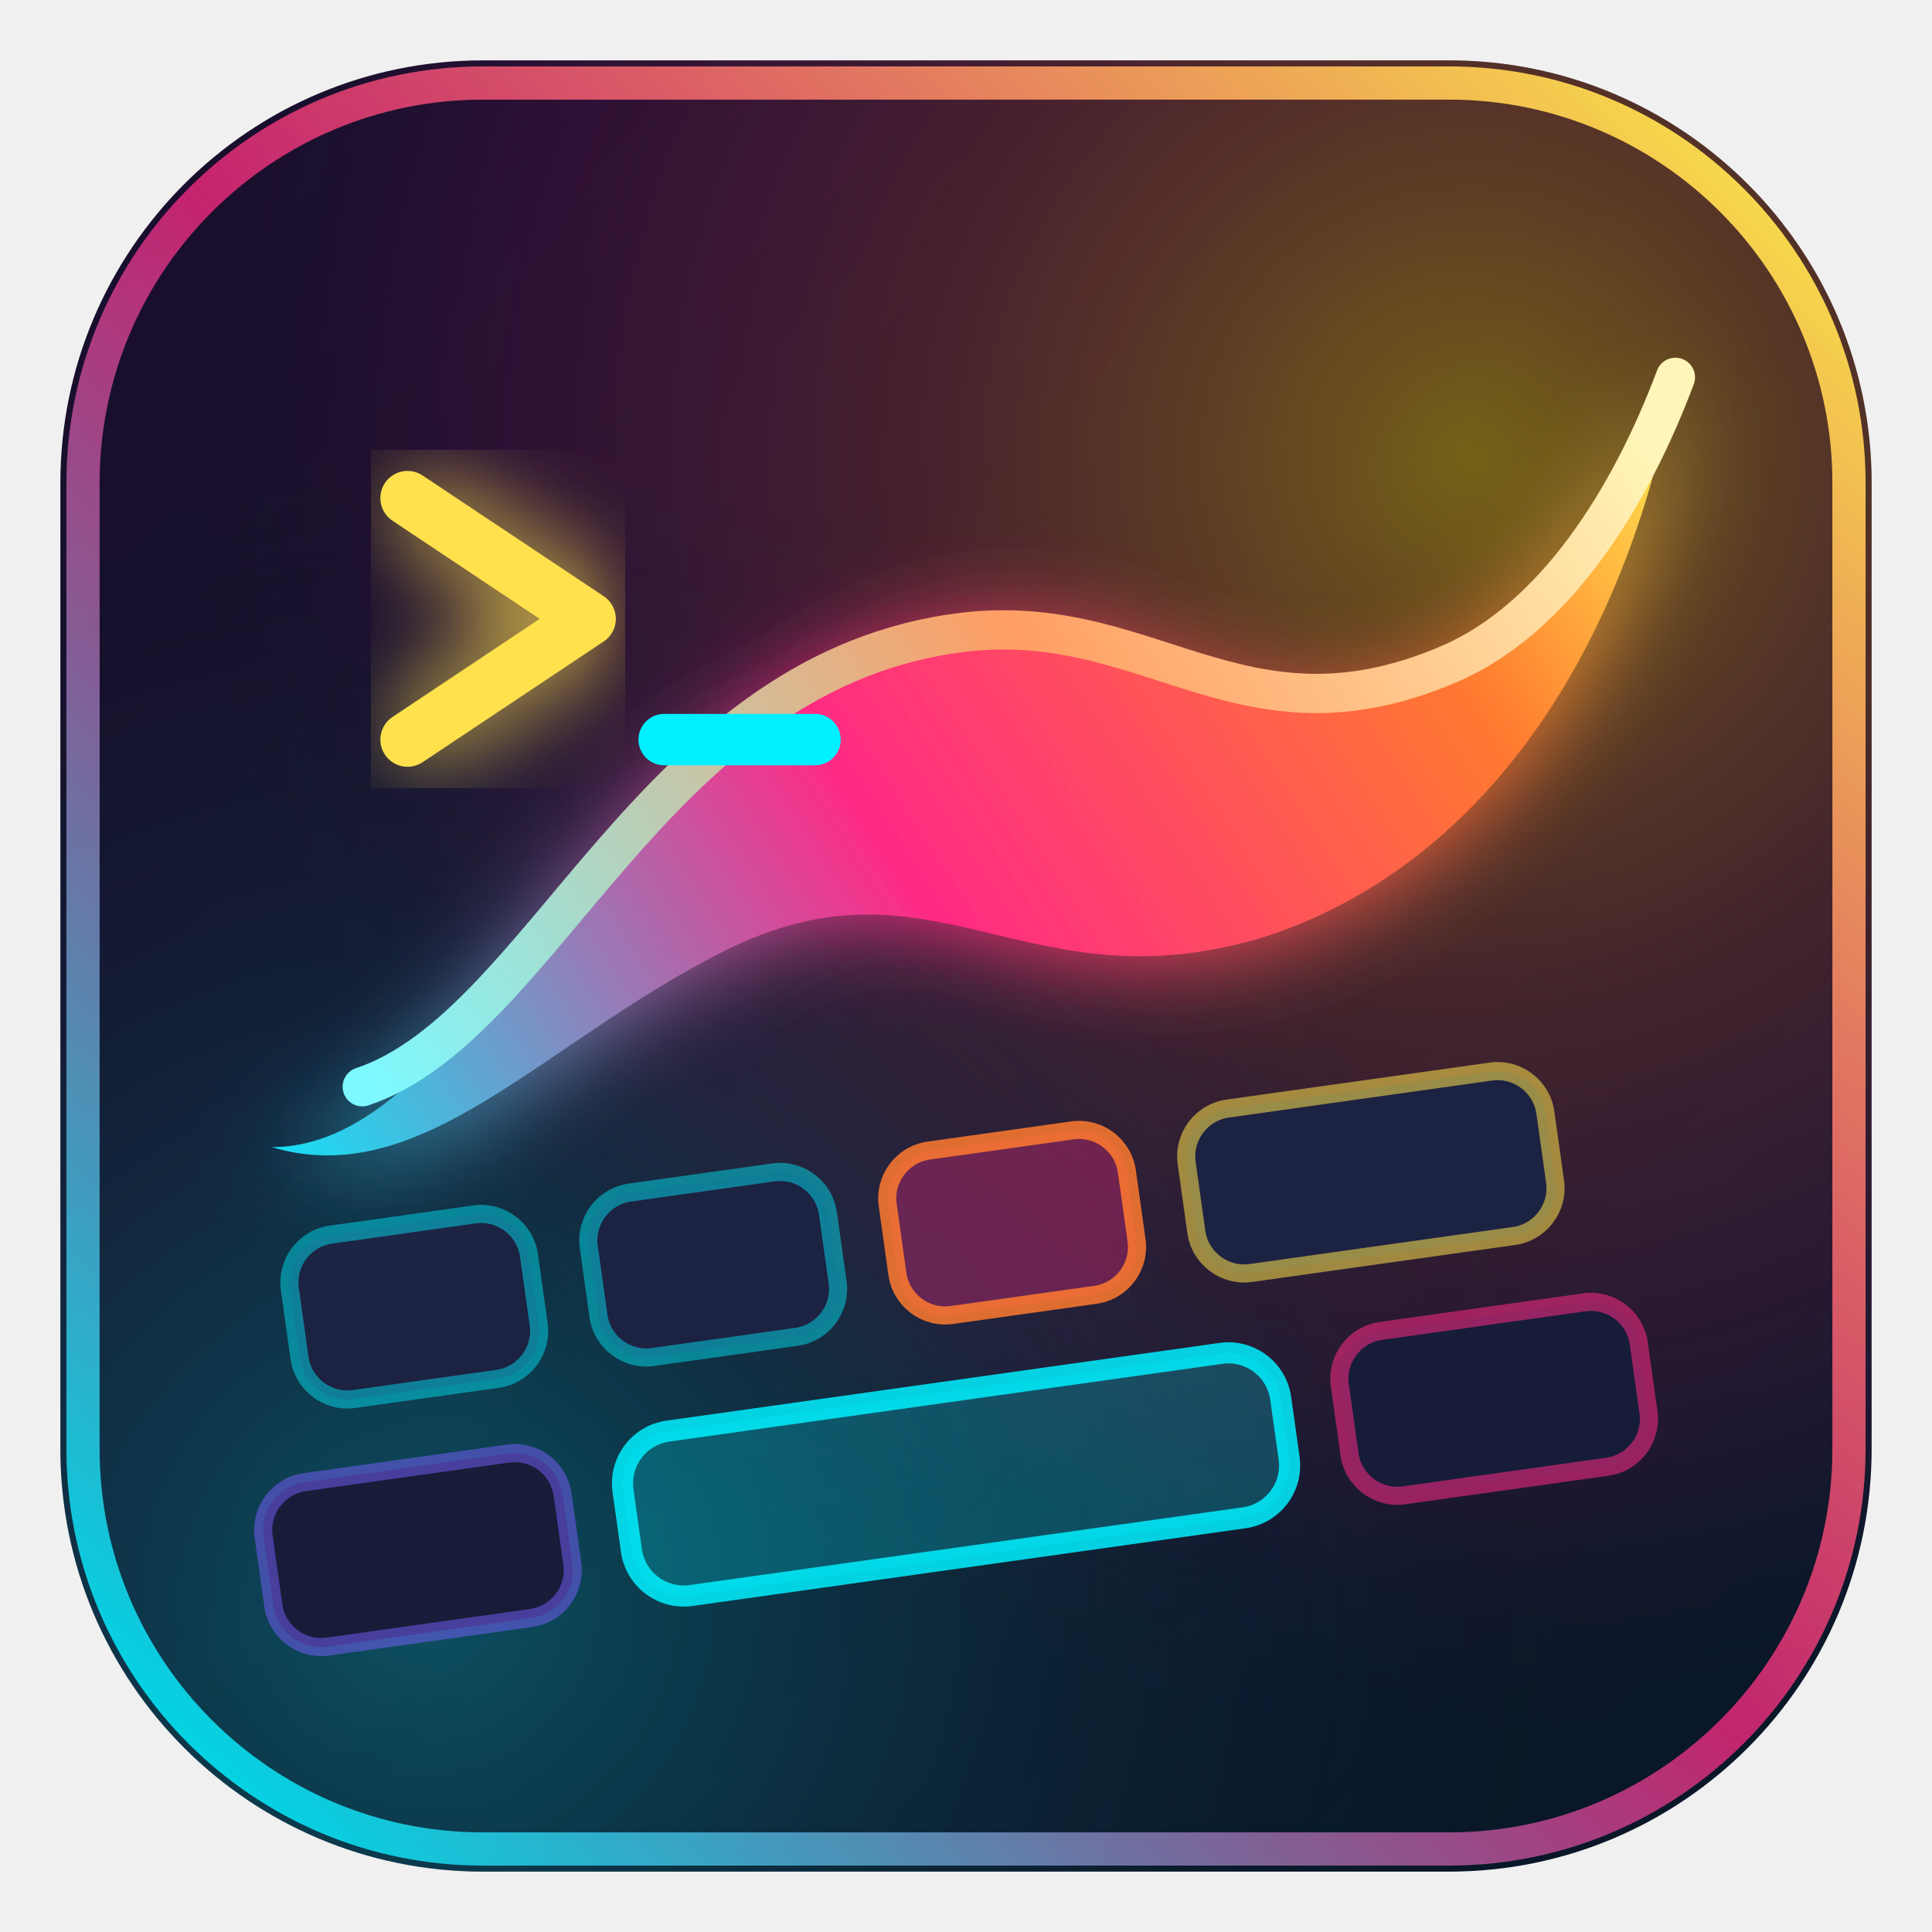
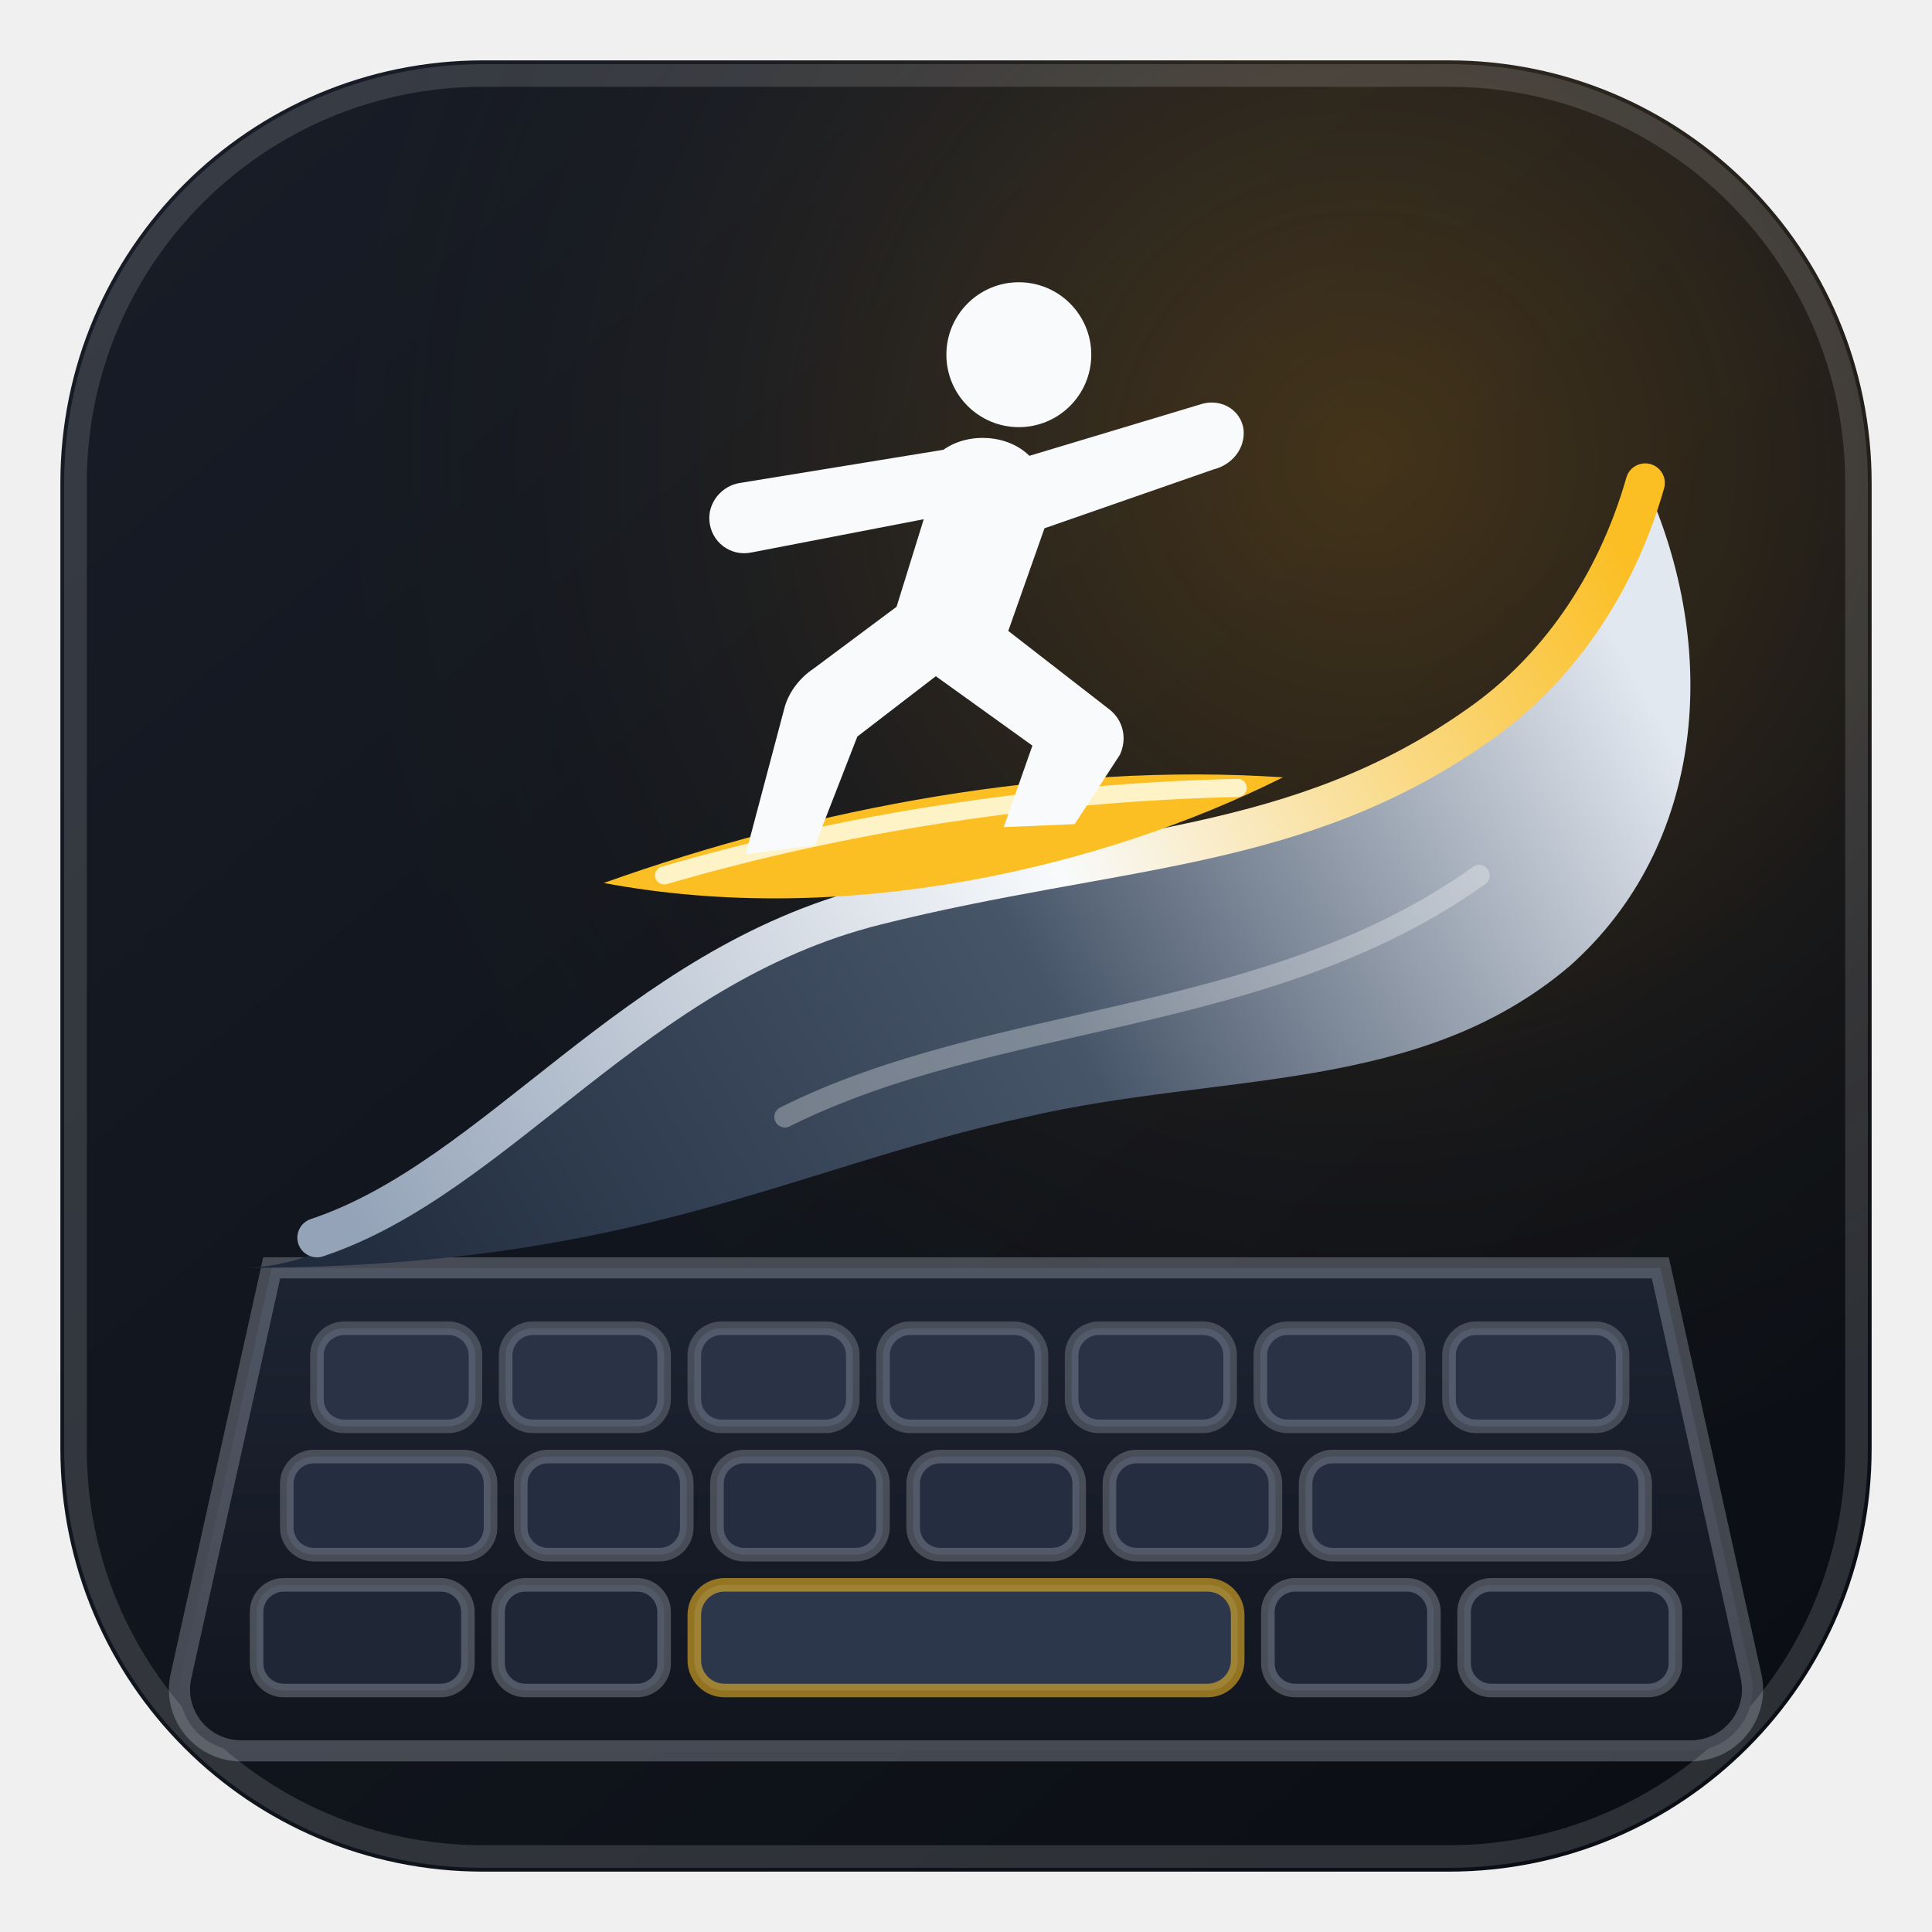
<svg xmlns="http://www.w3.org/2000/svg" viewBox="0 0 128 128" fill="none">
  <defs>
-     <linearGradient id="base" x1="8" y1="8" x2="120" y2="120" gradientUnits="userSpaceOnUse">
-       <stop offset="0%" stop-color="#1A0E2E" />
-       <stop offset="52%" stop-color="#101326" />
-       <stop offset="100%" stop-color="#081829" />
+     <linearGradient id="bg" x1="16" y1="8" x2="112" y2="120" gradientUnits="userSpaceOnUse">
+       <stop offset="0%" stop-color="#171C26" />
+       <stop offset="100%" stop-color="#0B0E14" />
    </linearGradient>
-     <radialGradient id="warmth" cx="0.78" cy="0.22" r="0.72">
-       <stop offset="0%" stop-color="#FFD000" stop-opacity="0.42" />
-       <stop offset="42%" stop-color="#FF5E3A" stop-opacity="0.22" />
-       <stop offset="78%" stop-color="#FF1E8E" stop-opacity="0.08" />
-       <stop offset="100%" stop-color="#101326" stop-opacity="0" />
+     <radialGradient id="sun-glow" cx="0.72" cy="0.22" r="0.62">
+       <stop offset="0%" stop-color="#F59E0B" stop-opacity="0.22" />
+       <stop offset="55%" stop-color="#F59E0B" stop-opacity="0.05" />
+       <stop offset="100%" stop-color="#0B0E14" stop-opacity="0" />
    </radialGradient>
-     <radialGradient id="cyber" cx="0.2" cy="0.85" r="0.65">
-       <stop offset="0%" stop-color="#00F0FF" stop-opacity="0.28" />
-       <stop offset="100%" stop-color="#081829" stop-opacity="0" />
-     </radialGradient>
-     <linearGradient id="surf-wave" x1="18" y1="84" x2="108" y2="26" gradientUnits="userSpaceOnUse">
-       <stop offset="0%" stop-color="#00F0FF" />
-       <stop offset="46%" stop-color="#FF2A85" />
-       <stop offset="82%" stop-color="#FF7A2F" />
-       <stop offset="100%" stop-color="#FFE14D" />
+     <linearGradient id="wave-fill" x1="22" y1="92" x2="108" y2="44" gradientUnits="userSpaceOnUse">
+       <stop offset="0%" stop-color="#1E293B" />
+       <stop offset="55%" stop-color="#475569" />
+       <stop offset="100%" stop-color="#E2E8F0" />
    </linearGradient>
-     <linearGradient id="crest" x1="26" y1="74" x2="106" y2="24" gradientUnits="userSpaceOnUse">
-       <stop offset="0%" stop-color="#7DF9FF" />
-       <stop offset="55%" stop-color="#FF9E64" />
-       <stop offset="100%" stop-color="#FFF5B8" />
+     <linearGradient id="crest-gold" x1="24" y1="82" x2="108" y2="38" gradientUnits="userSpaceOnUse">
+       <stop offset="0%" stop-color="#94A3B8" />
+       <stop offset="55%" stop-color="#F8FAFC" />
+       <stop offset="100%" stop-color="#FBBF24" />
    </linearGradient>
-     <linearGradient id="rim" x1="12" y1="116" x2="116" y2="12" gradientUnits="userSpaceOnUse">
-       <stop offset="0%" stop-color="#00F0FF" stop-opacity="0.85" />
-       <stop offset="50%" stop-color="#FF2A85" stop-opacity="0.75" />
-       <stop offset="100%" stop-color="#FFE14D" stop-opacity="0.95" />
+     <linearGradient id="kbd-deck" x1="64" y1="82" x2="64" y2="116" gradientUnits="userSpaceOnUse">
+       <stop offset="0%" stop-color="#1E2533" />
+       <stop offset="100%" stop-color="#11151E" />
    </linearGradient>
-     <filter id="neon" x="-20%" y="-20%" width="140%" height="140%">
-       <feGaussianBlur stdDeviation="3.2" result="blur" />
-       <feMerge>
-         <feMergeNode in="blur" />
-         <feMergeNode in="SourceGraphic" />
-       </feMerge>
-     </filter>
  </defs>
-   <rect x="4" y="4" width="120" height="120" rx="28" fill="url(#base)" />
-   <rect x="4" y="4" width="120" height="120" rx="28" fill="url(#warmth)" />
-   <rect x="4" y="4" width="120" height="120" rx="28" fill="url(#cyber)" />
-   <rect x="5.5" y="5.5" width="117" height="117" rx="26.5" stroke="url(#rim)" stroke-width="2.2" />
-   <g transform="rotate(-8 64 88)">
-     <rect x="20" y="76" width="16" height="11" rx="3.2" fill="#1C2242" stroke="#00F0FF" stroke-opacity="0.45" stroke-width="1.2" />
-     <rect x="40" y="76" width="16" height="11" rx="3.2" fill="#1C2242" stroke="#00F0FF" stroke-opacity="0.45" stroke-width="1.2" />
-     <rect x="60" y="76" width="16" height="11" rx="3.2" fill="#FF2A85" fill-opacity="0.32" stroke="#FF7A2F" stroke-opacity="0.85" stroke-width="1.2" />
-     <rect x="80" y="76" width="24" height="11" rx="3.2" fill="#1C2242" stroke="#FFE14D" stroke-opacity="0.55" stroke-width="1.2" />
-     <rect x="16" y="92" width="20" height="11" rx="3.2" fill="#171C38" stroke="#7B61FF" stroke-opacity="0.5" stroke-width="1.2" />
-     <rect x="40" y="92" width="44" height="11" rx="3.5" fill="#00F0FF" fill-opacity="0.22" stroke="#00F0FF" stroke-opacity="0.85" stroke-width="1.4" />
-     <rect x="88" y="92" width="20" height="11" rx="3.2" fill="#171C38" stroke="#FF2A85" stroke-opacity="0.55" stroke-width="1.2" />
+   <rect x="4" y="4" width="120" height="120" rx="28" fill="url(#bg)" />
+   <rect x="4" y="4" width="120" height="120" rx="28" fill="url(#sun-glow)" />
+   <rect x="5" y="5" width="118" height="118" rx="27" stroke="#FFFFFF" stroke-opacity="0.14" stroke-width="1.5" />
+   <path d="M18 84 L110 84 L116 111 C116.6 113.5 114.7 116 112 116 L16 116 C13.3 116 11.4 113.5 12 111 Z" fill="url(#kbd-deck)" stroke="#CBD5E1" stroke-opacity="0.28" stroke-width="1.4" />
+   <g fill="#2A3346" stroke="#E2E8F0" stroke-opacity="0.22" stroke-width="0.9">
+     <rect x="21" y="88" width="10.5" height="6.5" rx="1.8" />
+     <rect x="33.5" y="88" width="10.5" height="6.5" rx="1.8" />
+     <rect x="46" y="88" width="10.5" height="6.5" rx="1.8" />
+     <rect x="58.5" y="88" width="10.5" height="6.5" rx="1.8" />
+     <rect x="71" y="88" width="10.5" height="6.5" rx="1.8" />
+     <rect x="83.5" y="88" width="10.5" height="6.5" rx="1.8" />
+     <rect x="96" y="88" width="11.5" height="6.5" rx="1.8" />
  </g>
-   <path d="M18 76            C32 76, 40 46, 62 42            C76 39.5, 81 51, 95 45            C103 41.5, 108 32, 111 25            C108 42, 99 57, 84 62            C68 67, 62 56, 48 63            C36 69, 28 79, 18 76 Z" fill="url(#surf-wave)" filter="url(#neon)" />
-   <path d="M24 72 C36 68, 43 45, 63 42 C76 40, 82 50, 96 44 C103 41, 108 33, 111 25" stroke="url(#crest)" stroke-width="2.6" stroke-linecap="round" />
-   <path d="M27 33 L39 41 L27 49" stroke="#FFE14D" stroke-width="3.6" stroke-linecap="round" stroke-linejoin="round" filter="url(#neon)" />
-   <line x1="44" y1="49" x2="54" y2="49" stroke="#00F0FF" stroke-width="3.4" stroke-linecap="round" />
+   <g fill="#252E40" stroke="#E2E8F0" stroke-opacity="0.24" stroke-width="0.9">
+     <rect x="19" y="96.5" width="13.5" height="6.5" rx="1.8" />
+     <rect x="34.5" y="96.5" width="11" height="6.5" rx="1.8" />
+     <rect x="47.5" y="96.5" width="11" height="6.5" rx="1.8" />
+     <rect x="60.5" y="96.5" width="11" height="6.5" rx="1.8" />
+     <rect x="73.5" y="96.5" width="11" height="6.5" rx="1.8" />
+     <rect x="86.5" y="96.5" width="22.5" height="6.5" rx="1.8" />
+   </g>
+   <g fill="#1F2737" stroke="#E2E8F0" stroke-opacity="0.26" stroke-width="0.9">
+     <rect x="17" y="105" width="14" height="7" rx="1.8" />
+     <rect x="33" y="105" width="11" height="7" rx="1.8" />
+     <rect x="46" y="105" width="36" height="7" rx="2" fill="#2D374B" stroke="#FBBF24" stroke-opacity="0.55" />
+     <rect x="84" y="105" width="11" height="7" rx="1.8" />
+     <rect x="97" y="105" width="14" height="7" rx="1.8" />
+   </g>
+   <path d="M16 84            C28 84, 38 66, 56 61            C72 56.5, 84 58, 97 49            C103 44.5, 108 38, 109 32            C114 43, 113 56, 104 64            C94 72.5, 81 71, 68 74            C52 77.5, 42 84, 16 84 Z" fill="url(#wave-fill)" />
+   <path d="M21 82 C33 78, 42 64, 58 60 C74 56, 86 56.5, 98 48 C103 44.5, 107 39, 109 32" stroke="url(#crest-gold)" stroke-width="2.6" stroke-linecap="round" />
+   <path d="M52 74 C66 67, 84 68, 98 58" stroke="#F8FAFC" stroke-opacity="0.32" stroke-width="1.4" stroke-linecap="round" />
+   <path d="M40 58.5 C54 53.5, 70 50.5, 85 51.5 C73 57.5, 56 61.5, 40 58.5 Z" fill="#FBBF24" />
+   <path d="M44 58 C56 54.5, 69 52.5, 82 52.2" stroke="#FEF3C7" stroke-width="1.2" stroke-linecap="round" />
+   <g fill="#F8FAFC">
+     <circle cx="67.5" cy="23.5" r="4.8" />
+     <path d="M62.5 29.8              C64.2 28.6, 66.8 28.8, 68.2 30.2              L79.5 26.8              C81.0 26.3, 82.4 27.3, 82.4 28.7              C82.4 29.8, 81.6 30.8, 80.4 31.1              L69.2 35.0              L66.8 41.8              L73.5 47.0              C74.4 47.7, 74.7 48.9, 74.2 50.0              L71.2 54.6              L66.5 54.8              L68.4 49.4              L62.0 44.8              L56.8 48.8              L54.0 56.0              L49.4 56.6              L52.0 46.8              C52.3 45.8, 53.0 44.9, 53.9 44.3              L59.4 40.2              L61.2 34.4              L49.8 36.6              C48.4 36.9, 47.1 35.9, 47.0 34.5              C46.9 33.3, 47.8 32.2, 49.0 32.0              Z" />
+   </g>
</svg>
